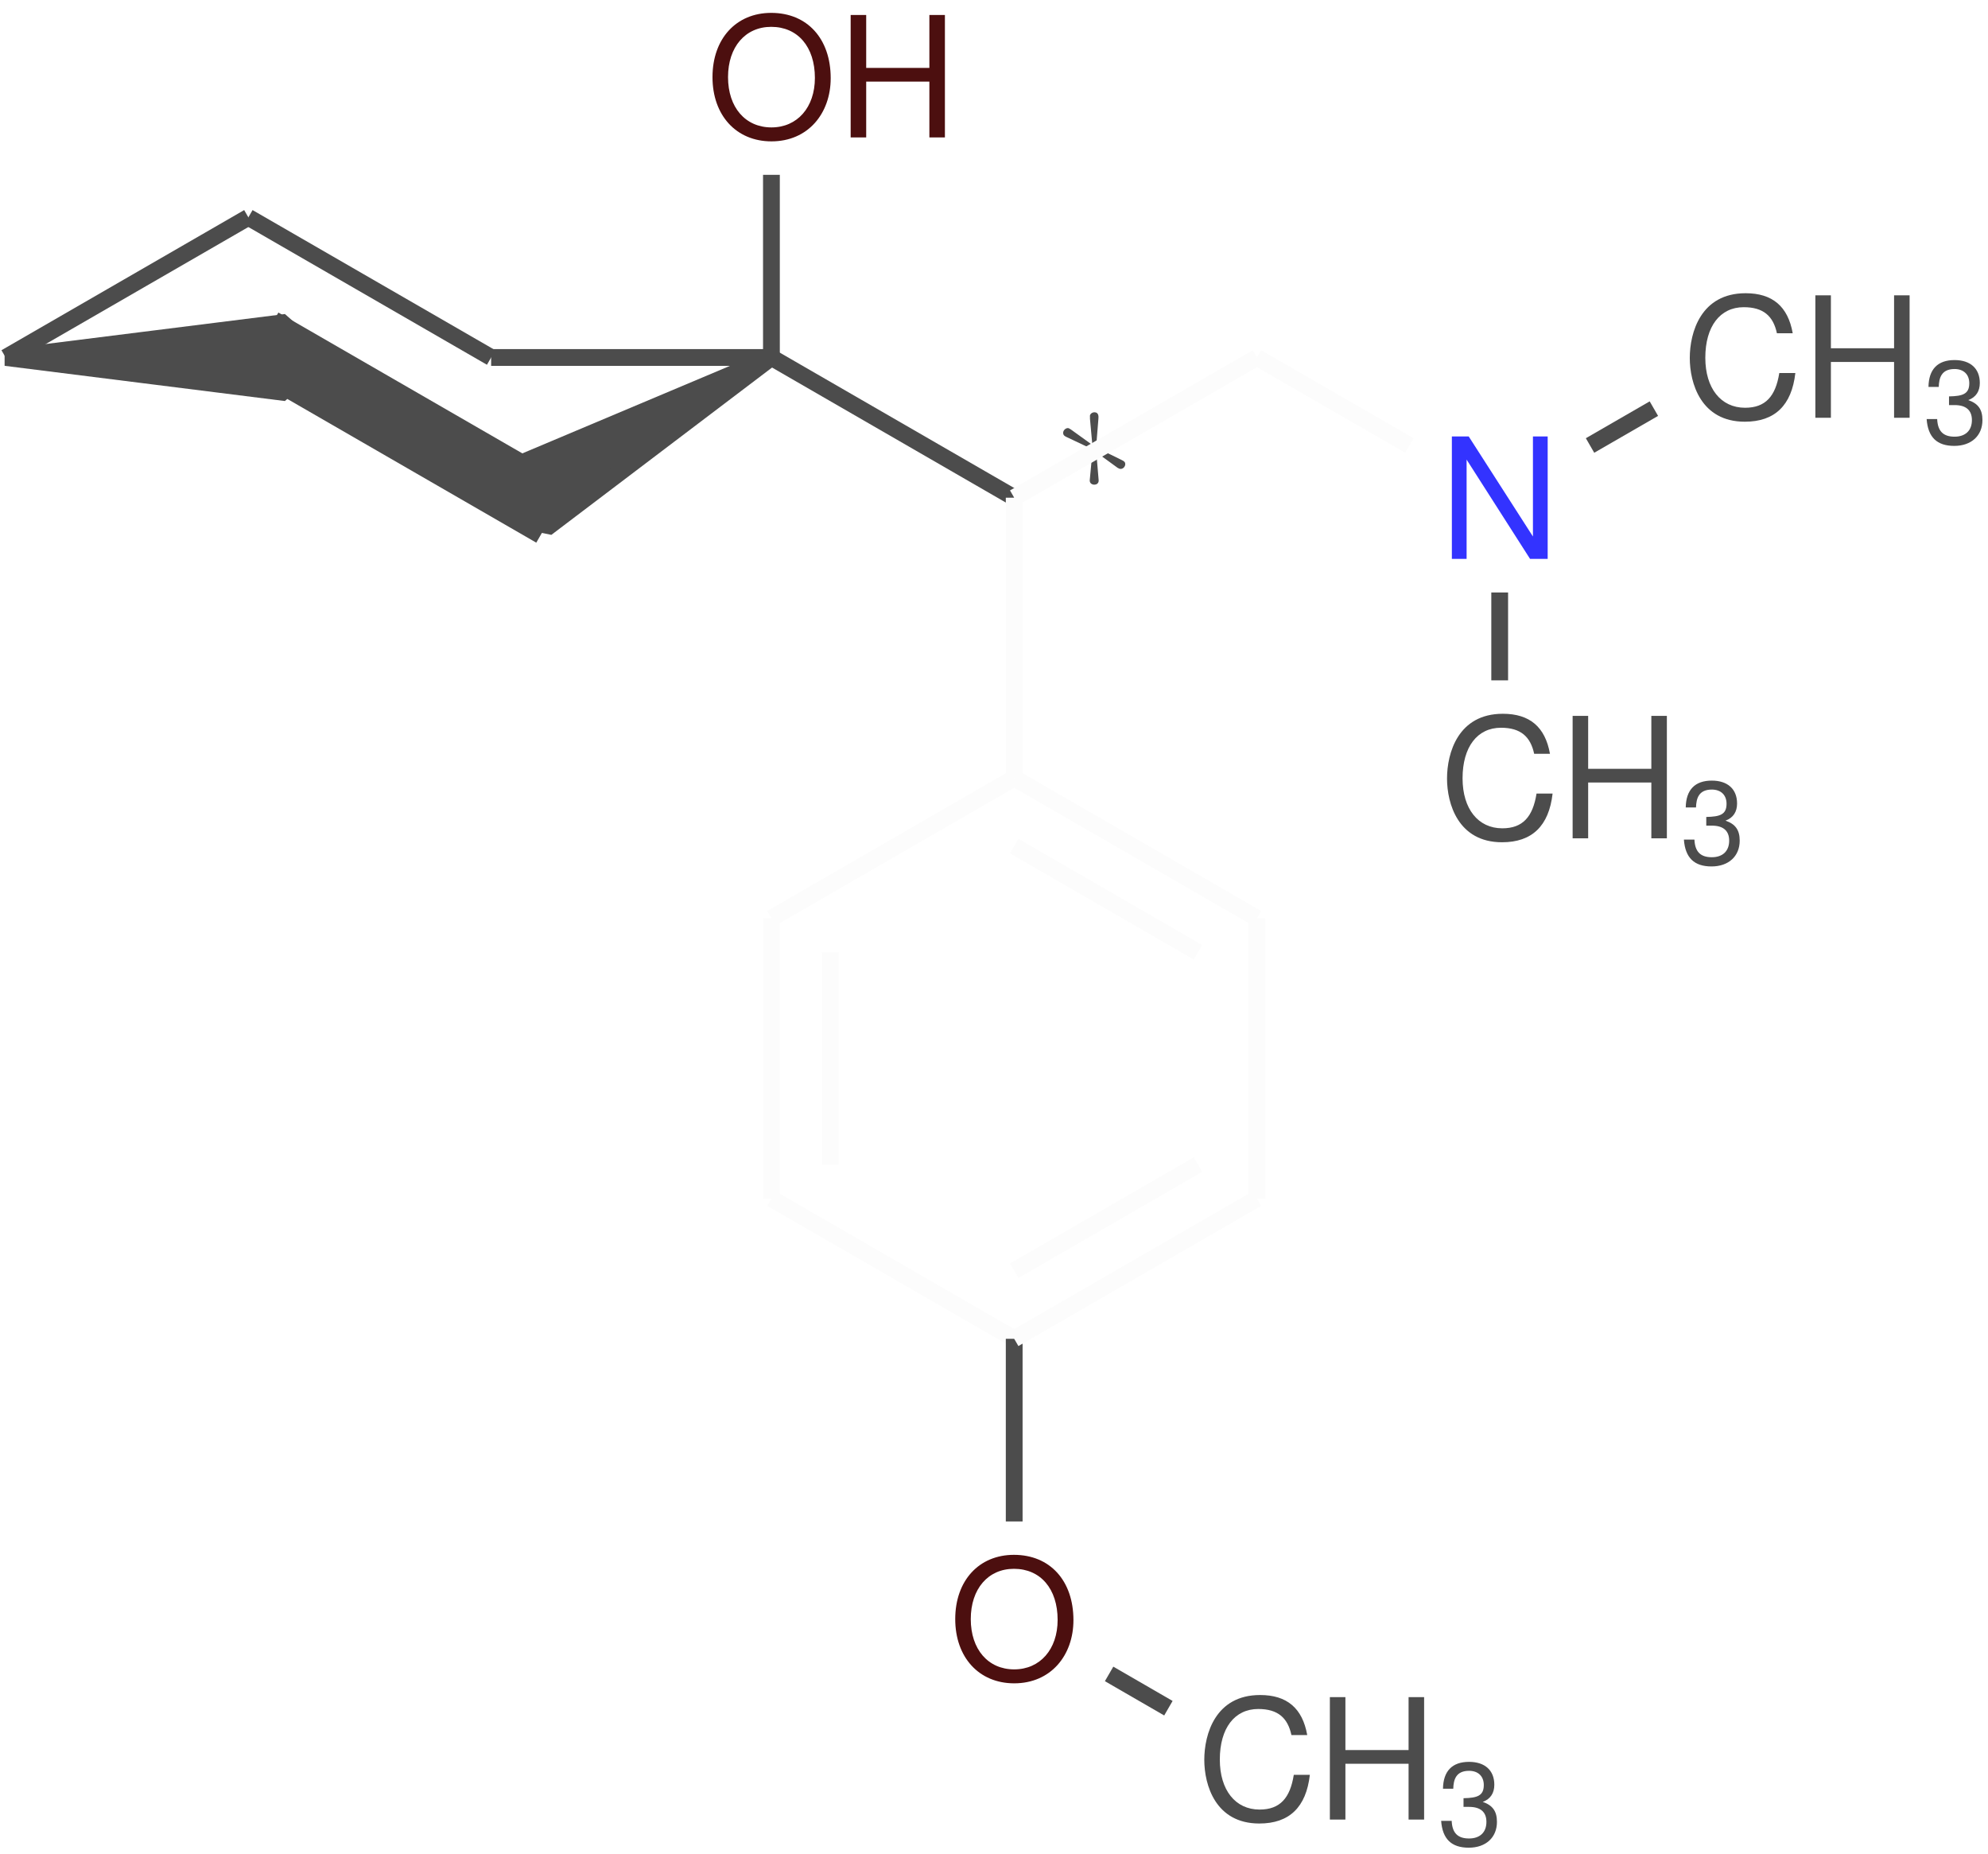
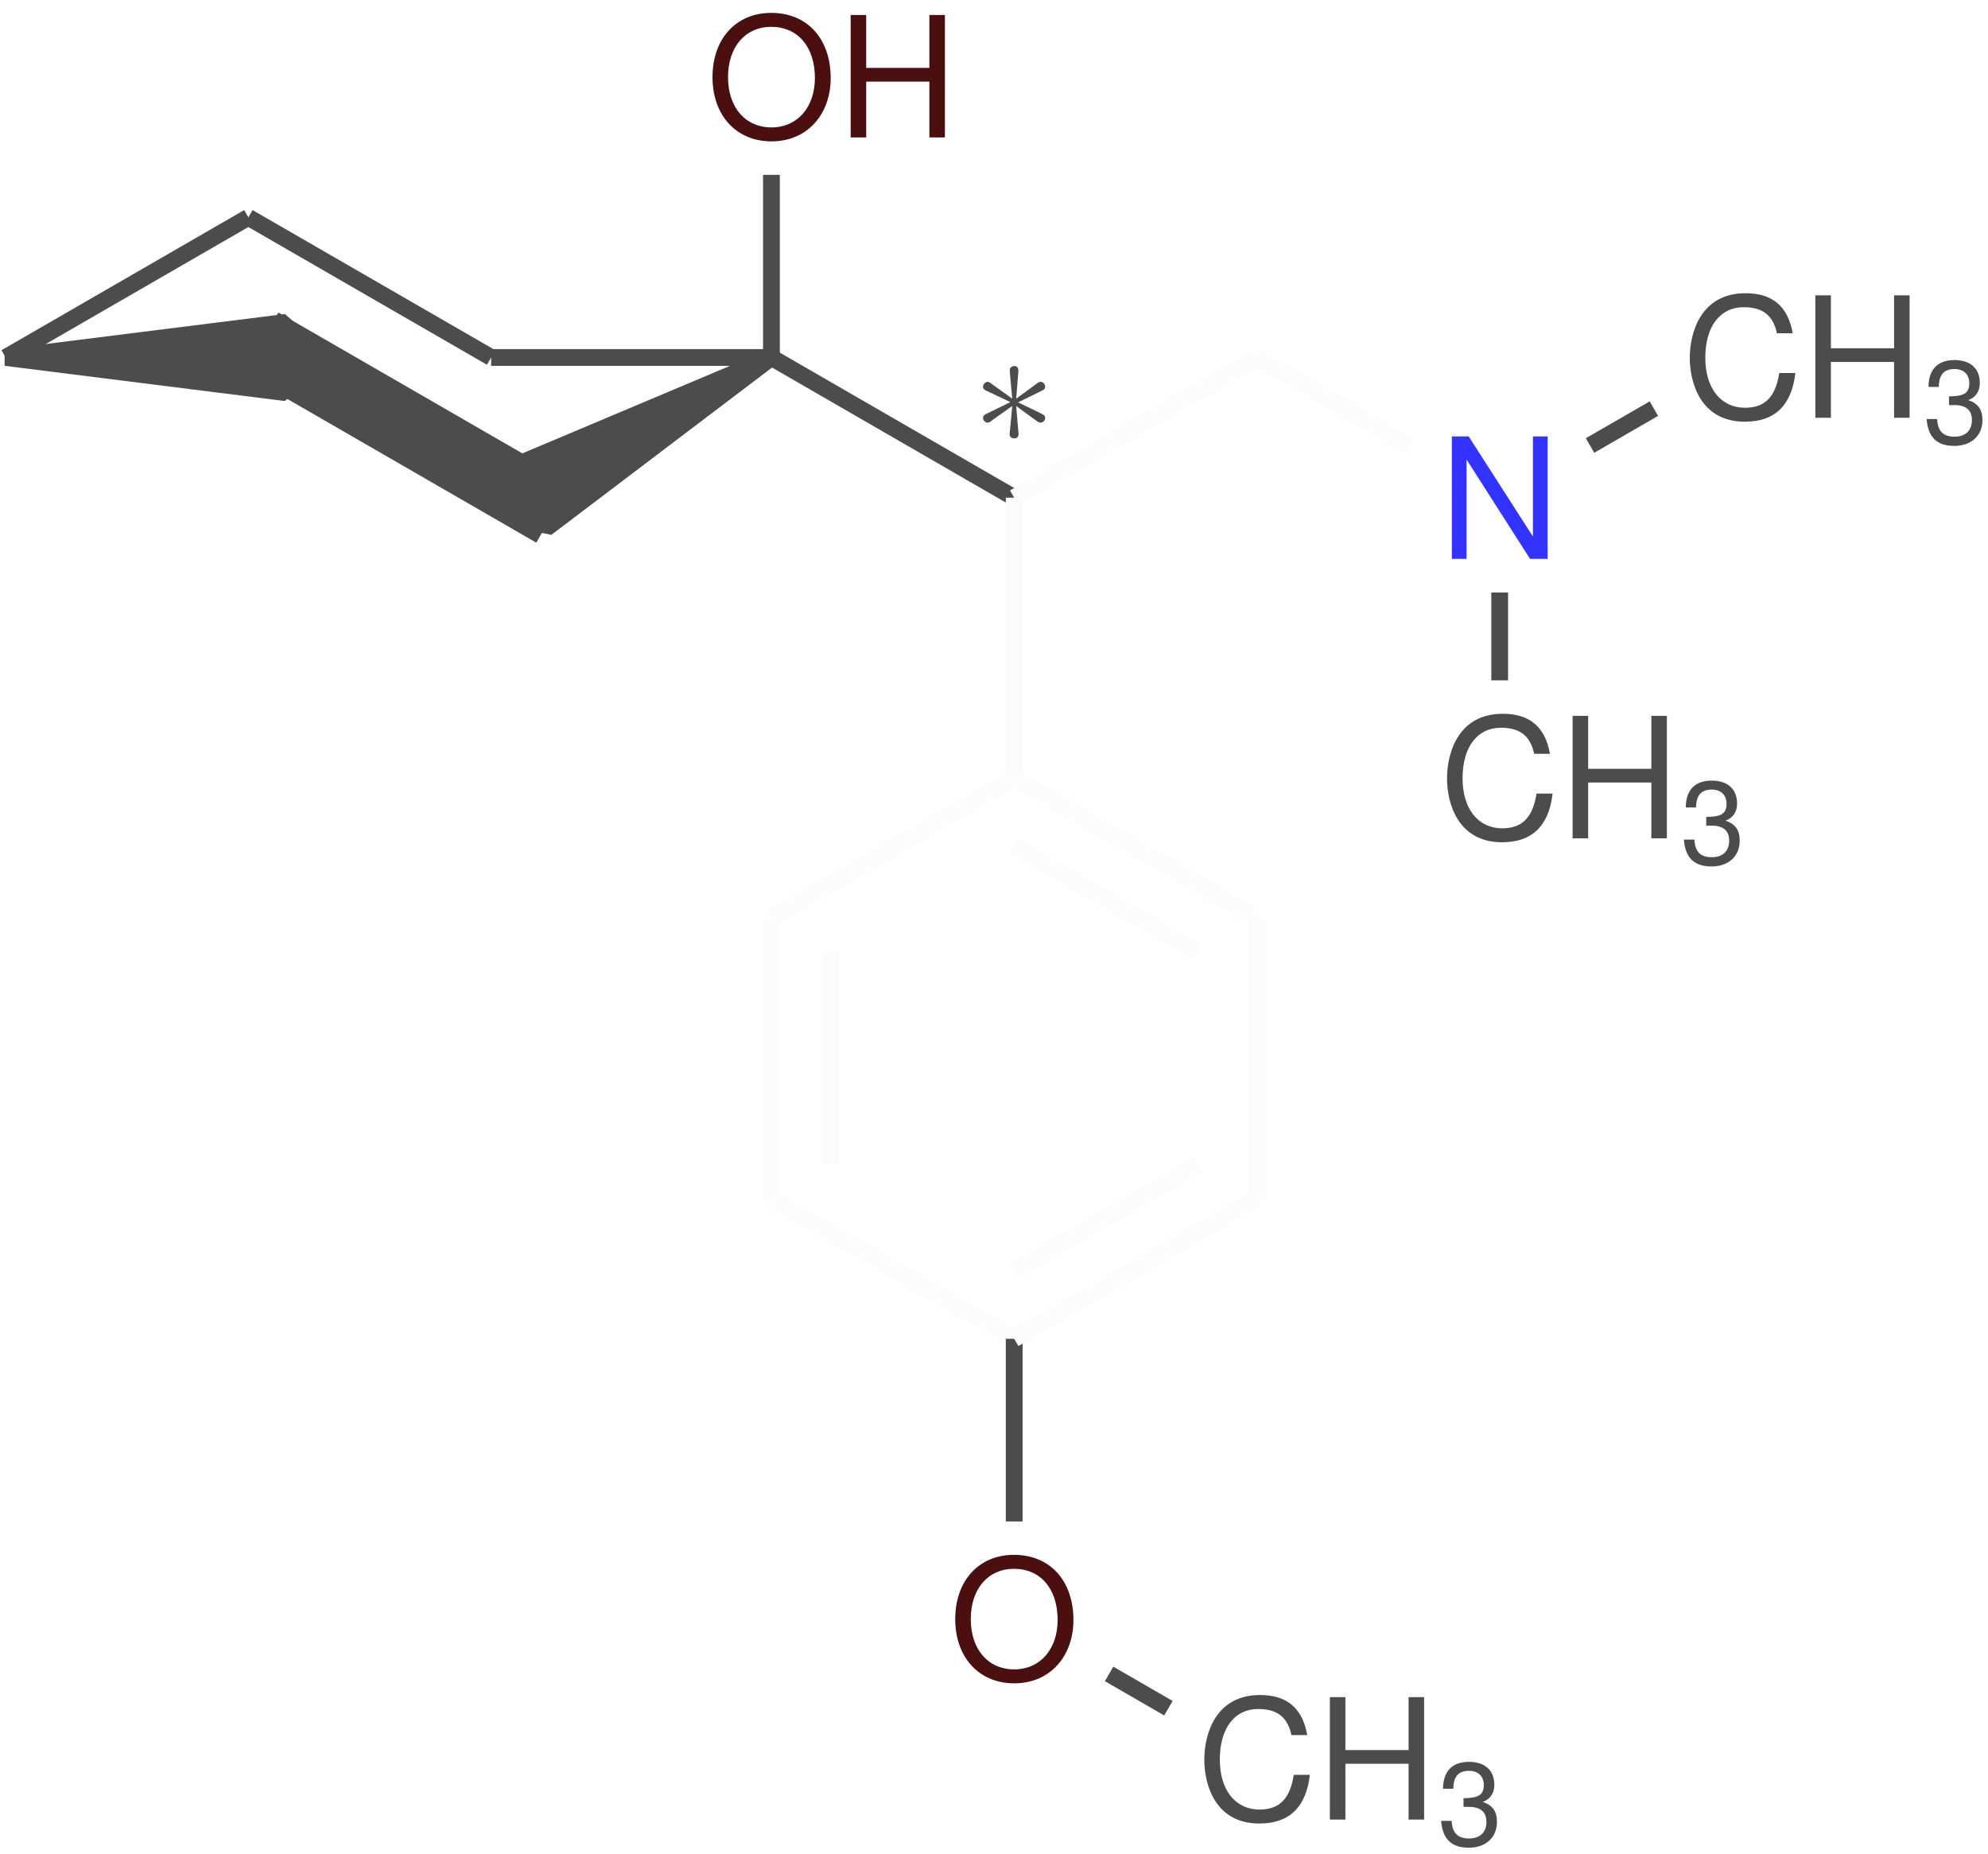
<svg xmlns="http://www.w3.org/2000/svg" xmlns:xlink="http://www.w3.org/1999/xlink" width="118pt" height="110pt" viewBox="0 0 118 110" version="1.1">
  <defs>
    <g>
      <symbol overflow="visible" id="glyph0-0">
        <path style="stroke:none;" d="M 6.172 -5.188 C 6.172 -6.344 5.344 -7.094 4.047 -7.094 C 2.609 -7.094 1.859 -6.297 1.859 -4.766 L 2.719 -4.766 C 2.719 -5.656 2.953 -6.312 4 -6.312 C 4.766 -6.312 5.281 -5.859 5.281 -5.188 C 5.281 -3.922 3.484 -3.594 3.484 -2.25 L 3.484 -1.688 L 4.391 -1.688 L 4.391 -2.156 C 4.391 -3.344 6.172 -3.531 6.172 -5.188 Z M 4.391 -0.75 L 3.484 -0.75 L 3.484 0.297 L 4.391 0.297 Z M 0.344 1.391 L 7.625 1.391 L 7.625 -7.969 L 0.344 -7.969 Z M 1.172 0.688 L 1.172 -7.281 L 6.797 -7.281 L 6.797 0.688 Z M 1.172 0.688 " />
      </symbol>
      <symbol overflow="visible" id="glyph0-1">
        <path style="stroke:none;" d="M 7.422 -3.516 C 7.422 -5.859 6.031 -7.391 3.891 -7.391 C 1.812 -7.391 0.406 -5.859 0.406 -3.578 C 0.406 -1.312 1.812 0.234 3.906 0.234 C 6.078 0.234 7.422 -1.422 7.422 -3.516 Z M 3.891 -6.562 C 5.469 -6.562 6.484 -5.375 6.484 -3.531 C 6.484 -1.781 5.438 -0.594 3.906 -0.594 C 2.359 -0.594 1.328 -1.781 1.328 -3.578 C 1.328 -5.375 2.359 -6.562 3.891 -6.562 Z M 3.891 -6.562 " />
      </symbol>
      <symbol overflow="visible" id="glyph0-2">
        <path style="stroke:none;" d="M 5.469 -3.312 L 5.469 0 L 6.391 0 L 6.391 -7.266 L 5.469 -7.266 L 5.469 -4.125 L 1.719 -4.125 L 1.719 -7.266 L 0.797 -7.266 L 0.797 0 L 1.719 0 L 1.719 -3.312 Z M 5.469 -3.312 " />
      </symbol>
      <symbol overflow="visible" id="glyph0-3">
        <path style="stroke:none;" d="M 0.406 -3.547 C 0.406 -2.062 1.062 0.234 3.672 0.234 C 5.453 0.234 6.453 -0.734 6.672 -2.656 L 5.719 -2.656 C 5.5 -1.281 4.906 -0.594 3.688 -0.594 C 2.25 -0.594 1.328 -1.75 1.328 -3.562 C 1.328 -5.422 2.203 -6.562 3.609 -6.562 C 4.781 -6.562 5.359 -6.031 5.578 -5.016 L 6.516 -5.016 C 6.234 -6.609 5.312 -7.391 3.719 -7.391 C 1.062 -7.391 0.406 -5.062 0.406 -3.547 Z M 0.406 -3.547 " />
      </symbol>
      <symbol overflow="visible" id="glyph0-4">
        <path style="stroke:none;" d="M 6.484 -7.266 L 5.609 -7.266 L 5.609 -1.328 L 1.797 -7.266 L 0.797 -7.266 L 0.797 0 L 1.672 0 L 1.672 -5.891 L 5.438 0 L 6.484 0 Z M 6.484 -7.266 " />
      </symbol>
      <symbol overflow="visible" id="glyph1-0">
        <path style="stroke:none;" d="M 4.312 -3.625 C 4.312 -4.438 3.734 -4.969 2.828 -4.969 C 1.828 -4.969 1.297 -4.406 1.297 -3.328 L 1.891 -3.328 C 1.891 -3.953 2.062 -4.422 2.797 -4.422 C 3.328 -4.422 3.688 -4.094 3.688 -3.625 C 3.688 -2.75 2.438 -2.516 2.438 -1.562 L 2.438 -1.188 L 3.062 -1.188 L 3.062 -1.516 C 3.062 -2.344 4.312 -2.469 4.312 -3.625 Z M 3.062 -0.516 L 2.438 -0.516 L 2.438 0.203 L 3.062 0.203 Z M 0.25 0.969 L 5.328 0.969 L 5.328 -5.578 L 0.25 -5.578 Z M 0.828 0.484 L 0.828 -5.094 L 4.75 -5.094 L 4.75 0.484 Z M 0.828 0.484 " />
      </symbol>
      <symbol overflow="visible" id="glyph1-1">
        <path style="stroke:none;" d="M 1.875 -4.406 C 2.422 -4.406 2.75 -4.078 2.75 -3.562 C 2.75 -2.922 2.359 -2.797 1.547 -2.781 L 1.547 -2.266 L 1.875 -2.266 C 2.547 -2.266 2.906 -1.969 2.906 -1.375 C 2.906 -0.75 2.516 -0.391 1.875 -0.391 C 1.203 -0.391 0.875 -0.719 0.844 -1.438 L 0.219 -1.438 C 0.297 -0.359 0.828 0.156 1.859 0.156 C 2.875 0.156 3.531 -0.453 3.531 -1.375 C 3.531 -2 3.281 -2.359 2.688 -2.562 C 3.156 -2.734 3.375 -3.094 3.375 -3.578 C 3.375 -4.438 2.812 -4.938 1.875 -4.938 C 0.875 -4.938 0.344 -4.391 0.328 -3.344 L 0.938 -3.344 C 0.953 -3.875 1.094 -4.406 1.875 -4.406 Z M 1.875 -4.406 " />
      </symbol>
      <symbol overflow="visible" id="glyph2-0">
        <path style="stroke:none;" d="" />
      </symbol>
      <symbol overflow="visible" id="glyph2-1">
        <path style="stroke:none;" d="M 2.734 -4.25 C 2.75 -4.391 2.75 -4.641 2.5 -4.641 C 2.328 -4.641 2.203 -4.5 2.234 -4.375 L 2.234 -4.25 L 2.375 -2.703 L 1.094 -3.625 C 1 -3.672 0.984 -3.703 0.922 -3.703 C 0.781 -3.703 0.641 -3.562 0.641 -3.422 C 0.641 -3.266 0.75 -3.219 0.844 -3.172 L 2.266 -2.5 L 0.891 -1.828 C 0.734 -1.75 0.641 -1.703 0.641 -1.562 C 0.641 -1.406 0.781 -1.281 0.922 -1.281 C 0.984 -1.281 1 -1.281 1.25 -1.469 L 2.375 -2.266 L 2.219 -0.594 C 2.219 -0.391 2.406 -0.344 2.484 -0.344 C 2.609 -0.344 2.75 -0.406 2.75 -0.594 L 2.609 -2.266 L 3.875 -1.344 C 3.969 -1.297 3.984 -1.281 4.062 -1.281 C 4.203 -1.281 4.328 -1.422 4.328 -1.562 C 4.328 -1.703 4.234 -1.75 4.109 -1.812 C 3.516 -2.109 3.5 -2.109 2.719 -2.484 L 4.094 -3.156 C 4.25 -3.234 4.328 -3.266 4.328 -3.422 C 4.328 -3.562 4.203 -3.703 4.062 -3.703 C 3.984 -3.703 3.969 -3.703 3.719 -3.516 L 2.609 -2.703 Z M 2.734 -4.25 " />
      </symbol>
    </g>
  </defs>
  <g id="surface6">
    <path style="fill:none;stroke-width:0.996;stroke-linecap:butt;stroke-linejoin:miter;stroke:rgb(29.999%,29.999%,29.999%);stroke-opacity:1;stroke-miterlimit:10;" d="M 0.001 0.001 L 14.407 8.318 " transform="matrix(1,0,0,-1,0.335,21.216)" />
    <path style="fill:none;stroke-width:0.996;stroke-linecap:butt;stroke-linejoin:miter;stroke:rgb(29.999%,29.999%,29.999%);stroke-opacity:1;stroke-miterlimit:10;" d="M 14.407 8.318 L 28.817 0.001 " transform="matrix(1,0,0,-1,0.335,21.216)" />
    <path style="fill:none;stroke-width:0.996;stroke-linecap:butt;stroke-linejoin:miter;stroke:rgb(29.999%,29.999%,29.999%);stroke-opacity:1;stroke-miterlimit:10;" d="M 28.817 0.001 L 45.454 0.001 " transform="matrix(1,0,0,-1,0.335,21.216)" />
    <g style="fill:rgb(29.999%,6%,6%);fill-opacity:1;">
      <use xlink:href="#glyph0-1" x="41.885" y="8.155" />
    </g>
    <g style="fill:rgb(29.999%,6%,6%);fill-opacity:1;">
      <use xlink:href="#glyph0-2" x="49.695" y="8.155" />
    </g>
    <path style="fill:none;stroke-width:0.996;stroke-linecap:butt;stroke-linejoin:miter;stroke:rgb(29.999%,29.999%,29.999%);stroke-opacity:1;stroke-miterlimit:10;" d="M 45.454 0.001 L 45.454 10.841 " transform="matrix(1,0,0,-1,0.335,21.216)" />
    <path style="fill:none;stroke-width:0.996;stroke-linecap:butt;stroke-linejoin:miter;stroke:rgb(29.999%,29.999%,29.999%);stroke-opacity:1;stroke-miterlimit:10;" d="M 45.454 0.001 L 59.864 -8.319 " transform="matrix(1,0,0,-1,0.335,21.216)" />
    <path style="fill:none;stroke-width:0.996;stroke-linecap:butt;stroke-linejoin:miter;stroke:rgb(98.999%,98.999%,98.999%);stroke-opacity:1;stroke-miterlimit:10;" d="M 59.864 -8.319 L 59.864 -24.956 " transform="matrix(1,0,0,-1,0.335,21.216)" />
    <path style="fill:none;stroke-width:0.996;stroke-linecap:butt;stroke-linejoin:miter;stroke:rgb(98.999%,98.999%,98.999%);stroke-opacity:1;stroke-miterlimit:10;" d="M 59.864 -24.956 L 45.454 -33.276 " transform="matrix(1,0,0,-1,0.335,21.216)" />
    <path style="fill:none;stroke-width:0.996;stroke-linecap:butt;stroke-linejoin:miter;stroke:rgb(98.999%,98.999%,98.999%);stroke-opacity:1;stroke-miterlimit:10;" d="M 45.454 -33.276 L 45.454 -49.913 " transform="matrix(1,0,0,-1,0.335,21.216)" />
    <path style="fill:none;stroke-width:0.996;stroke-linecap:butt;stroke-linejoin:miter;stroke:rgb(98.999%,98.999%,98.999%);stroke-opacity:1;stroke-miterlimit:10;" d="M 48.954 -35.296 L 48.954 -47.893 " transform="matrix(1,0,0,-1,0.335,21.216)" />
    <path style="fill:none;stroke-width:0.996;stroke-linecap:butt;stroke-linejoin:miter;stroke:rgb(98.999%,98.999%,98.999%);stroke-opacity:1;stroke-miterlimit:10;" d="M 45.454 -49.913 L 59.864 -58.233 " transform="matrix(1,0,0,-1,0.335,21.216)" />
    <g style="fill:rgb(29.999%,6%,6%);fill-opacity:1;">
      <use xlink:href="#glyph0-1" x="56.293" y="99.661" />
    </g>
    <path style="fill:none;stroke-width:0.996;stroke-linecap:butt;stroke-linejoin:miter;stroke:rgb(29.999%,29.999%,29.999%);stroke-opacity:1;stroke-miterlimit:10;" d="M 59.864 -58.233 L 59.864 -69.073 " transform="matrix(1,0,0,-1,0.335,21.216)" />
    <g style="fill:rgb(29.999%,29.999%,29.999%);fill-opacity:1;">
      <use xlink:href="#glyph0-3" x="71.076" y="107.98" />
    </g>
    <g style="fill:rgb(29.999%,29.999%,29.999%);fill-opacity:1;">
      <use xlink:href="#glyph0-2" x="78.139" y="107.98" />
    </g>
    <g style="fill:rgb(29.999%,29.999%,29.999%);fill-opacity:1;">
      <use xlink:href="#glyph1-1" x="85.322" y="109.493" />
    </g>
    <path style="fill:none;stroke-width:0.996;stroke-linecap:butt;stroke-linejoin:miter;stroke:rgb(29.999%,29.999%,29.999%);stroke-opacity:1;stroke-miterlimit:10;" d="M 65.497 -78.12 L 69.017 -80.155 " transform="matrix(1,0,0,-1,0.335,21.216)" />
    <path style="fill:none;stroke-width:0.996;stroke-linecap:butt;stroke-linejoin:miter;stroke:rgb(98.999%,98.999%,98.999%);stroke-opacity:1;stroke-miterlimit:10;" d="M 59.864 -58.233 L 74.274 -49.913 " transform="matrix(1,0,0,-1,0.335,21.216)" />
    <path style="fill:none;stroke-width:0.996;stroke-linecap:butt;stroke-linejoin:miter;stroke:rgb(98.999%,98.999%,98.999%);stroke-opacity:1;stroke-miterlimit:10;" d="M 59.864 -54.194 L 70.774 -47.893 " transform="matrix(1,0,0,-1,0.335,21.216)" />
    <path style="fill:none;stroke-width:0.996;stroke-linecap:butt;stroke-linejoin:miter;stroke:rgb(98.999%,98.999%,98.999%);stroke-opacity:1;stroke-miterlimit:10;" d="M 74.274 -49.913 L 74.274 -33.276 " transform="matrix(1,0,0,-1,0.335,21.216)" />
    <path style="fill:none;stroke-width:0.996;stroke-linecap:butt;stroke-linejoin:miter;stroke:rgb(98.999%,98.999%,98.999%);stroke-opacity:1;stroke-miterlimit:10;" d="M 74.274 -33.276 L 59.864 -24.956 " transform="matrix(1,0,0,-1,0.335,21.216)" />
    <path style="fill:none;stroke-width:0.996;stroke-linecap:butt;stroke-linejoin:miter;stroke:rgb(98.999%,98.999%,98.999%);stroke-opacity:1;stroke-miterlimit:10;" d="M 70.774 -35.296 L 59.864 -28.995 " transform="matrix(1,0,0,-1,0.335,21.216)" />
    <g style="fill:rgb(29.999%,29.999%,29.999%);fill-opacity:1;">
-       <use xlink:href="#glyph2-1" x="62.463" y="29.107" />
+       <use xlink:href="#glyph2-1" x="57.708" y="26.362" />
    </g>
    <path style="fill:none;stroke-width:0.996;stroke-linecap:butt;stroke-linejoin:miter;stroke:rgb(98.999%,98.999%,98.999%);stroke-opacity:1;stroke-miterlimit:10;" d="M 59.864 -8.319 L 74.274 0.001 " transform="matrix(1,0,0,-1,0.335,21.216)" />
    <g style="fill:rgb(20%,20%,100%);fill-opacity:1;">
      <use xlink:href="#glyph0-4" x="85.38" y="33.166" />
    </g>
    <path style="fill:none;stroke-width:0.996;stroke-linecap:butt;stroke-linejoin:miter;stroke:rgb(98.999%,98.999%,98.999%);stroke-opacity:1;stroke-miterlimit:10;" d="M 74.274 0.001 L 83.321 -5.221 " transform="matrix(1,0,0,-1,0.335,21.216)" />
    <g style="fill:rgb(29.999%,29.999%,29.999%);fill-opacity:1;">
      <use xlink:href="#glyph0-3" x="85.484" y="49.749" />
    </g>
    <g style="fill:rgb(29.999%,29.999%,29.999%);fill-opacity:1;">
      <use xlink:href="#glyph0-2" x="92.548" y="49.749" />
    </g>
    <g style="fill:rgb(29.999%,29.999%,29.999%);fill-opacity:1;">
      <use xlink:href="#glyph1-1" x="99.731" y="51.262" />
    </g>
    <path style="fill:none;stroke-width:0.996;stroke-linecap:butt;stroke-linejoin:miter;stroke:rgb(29.999%,29.999%,29.999%);stroke-opacity:1;stroke-miterlimit:10;" d="M 88.681 -13.944 L 88.681 -19.159 " transform="matrix(1,0,0,-1,0.335,21.216)" />
    <g style="fill:rgb(29.999%,29.999%,29.999%);fill-opacity:1;">
      <use xlink:href="#glyph0-3" x="99.893" y="24.792" />
    </g>
    <g style="fill:rgb(29.999%,29.999%,29.999%);fill-opacity:1;">
      <use xlink:href="#glyph0-2" x="106.956" y="24.792" />
    </g>
    <g style="fill:rgb(29.999%,29.999%,29.999%);fill-opacity:1;">
      <use xlink:href="#glyph1-1" x="114.139" y="26.305" />
    </g>
    <path style="fill:none;stroke-width:0.996;stroke-linecap:butt;stroke-linejoin:miter;stroke:rgb(29.999%,29.999%,29.999%);stroke-opacity:1;stroke-miterlimit:10;" d="M 94.044 -5.221 L 97.833 -3.034 " transform="matrix(1,0,0,-1,0.335,21.216)" />
    <path style="fill-rule:nonzero;fill:rgb(29.999%,29.999%,29.999%);fill-opacity:1;stroke-width:0.996;stroke-linecap:butt;stroke-linejoin:bevel;stroke:rgb(29.999%,29.999%,29.999%);stroke-opacity:1;stroke-miterlimit:10;" d="M 32.091 -10.128 L 30.001 -6.511 L 45.454 0.001 Z M 32.091 -10.128 " transform="matrix(1,0,0,-1,0.335,21.216)" />
    <path style="fill:none;stroke-width:4.176;stroke-linecap:butt;stroke-linejoin:miter;stroke:rgb(29.999%,29.999%,29.999%);stroke-opacity:1;stroke-miterlimit:10;" d="M 32.54 -9.179 L 15.145 0.861 " transform="matrix(1,0,0,-1,0.335,21.216)" />
    <path style="fill-rule:nonzero;fill:rgb(29.999%,29.999%,29.999%);fill-opacity:1;stroke-width:0.996;stroke-linecap:butt;stroke-linejoin:bevel;stroke:rgb(29.999%,29.999%,29.999%);stroke-opacity:1;stroke-miterlimit:10;" d="M 16.638 2.087 L 16.638 -2.089 L 0.001 0.001 Z M 16.638 2.087 " transform="matrix(1,0,0,-1,0.335,21.216)" />
  </g>
</svg>
